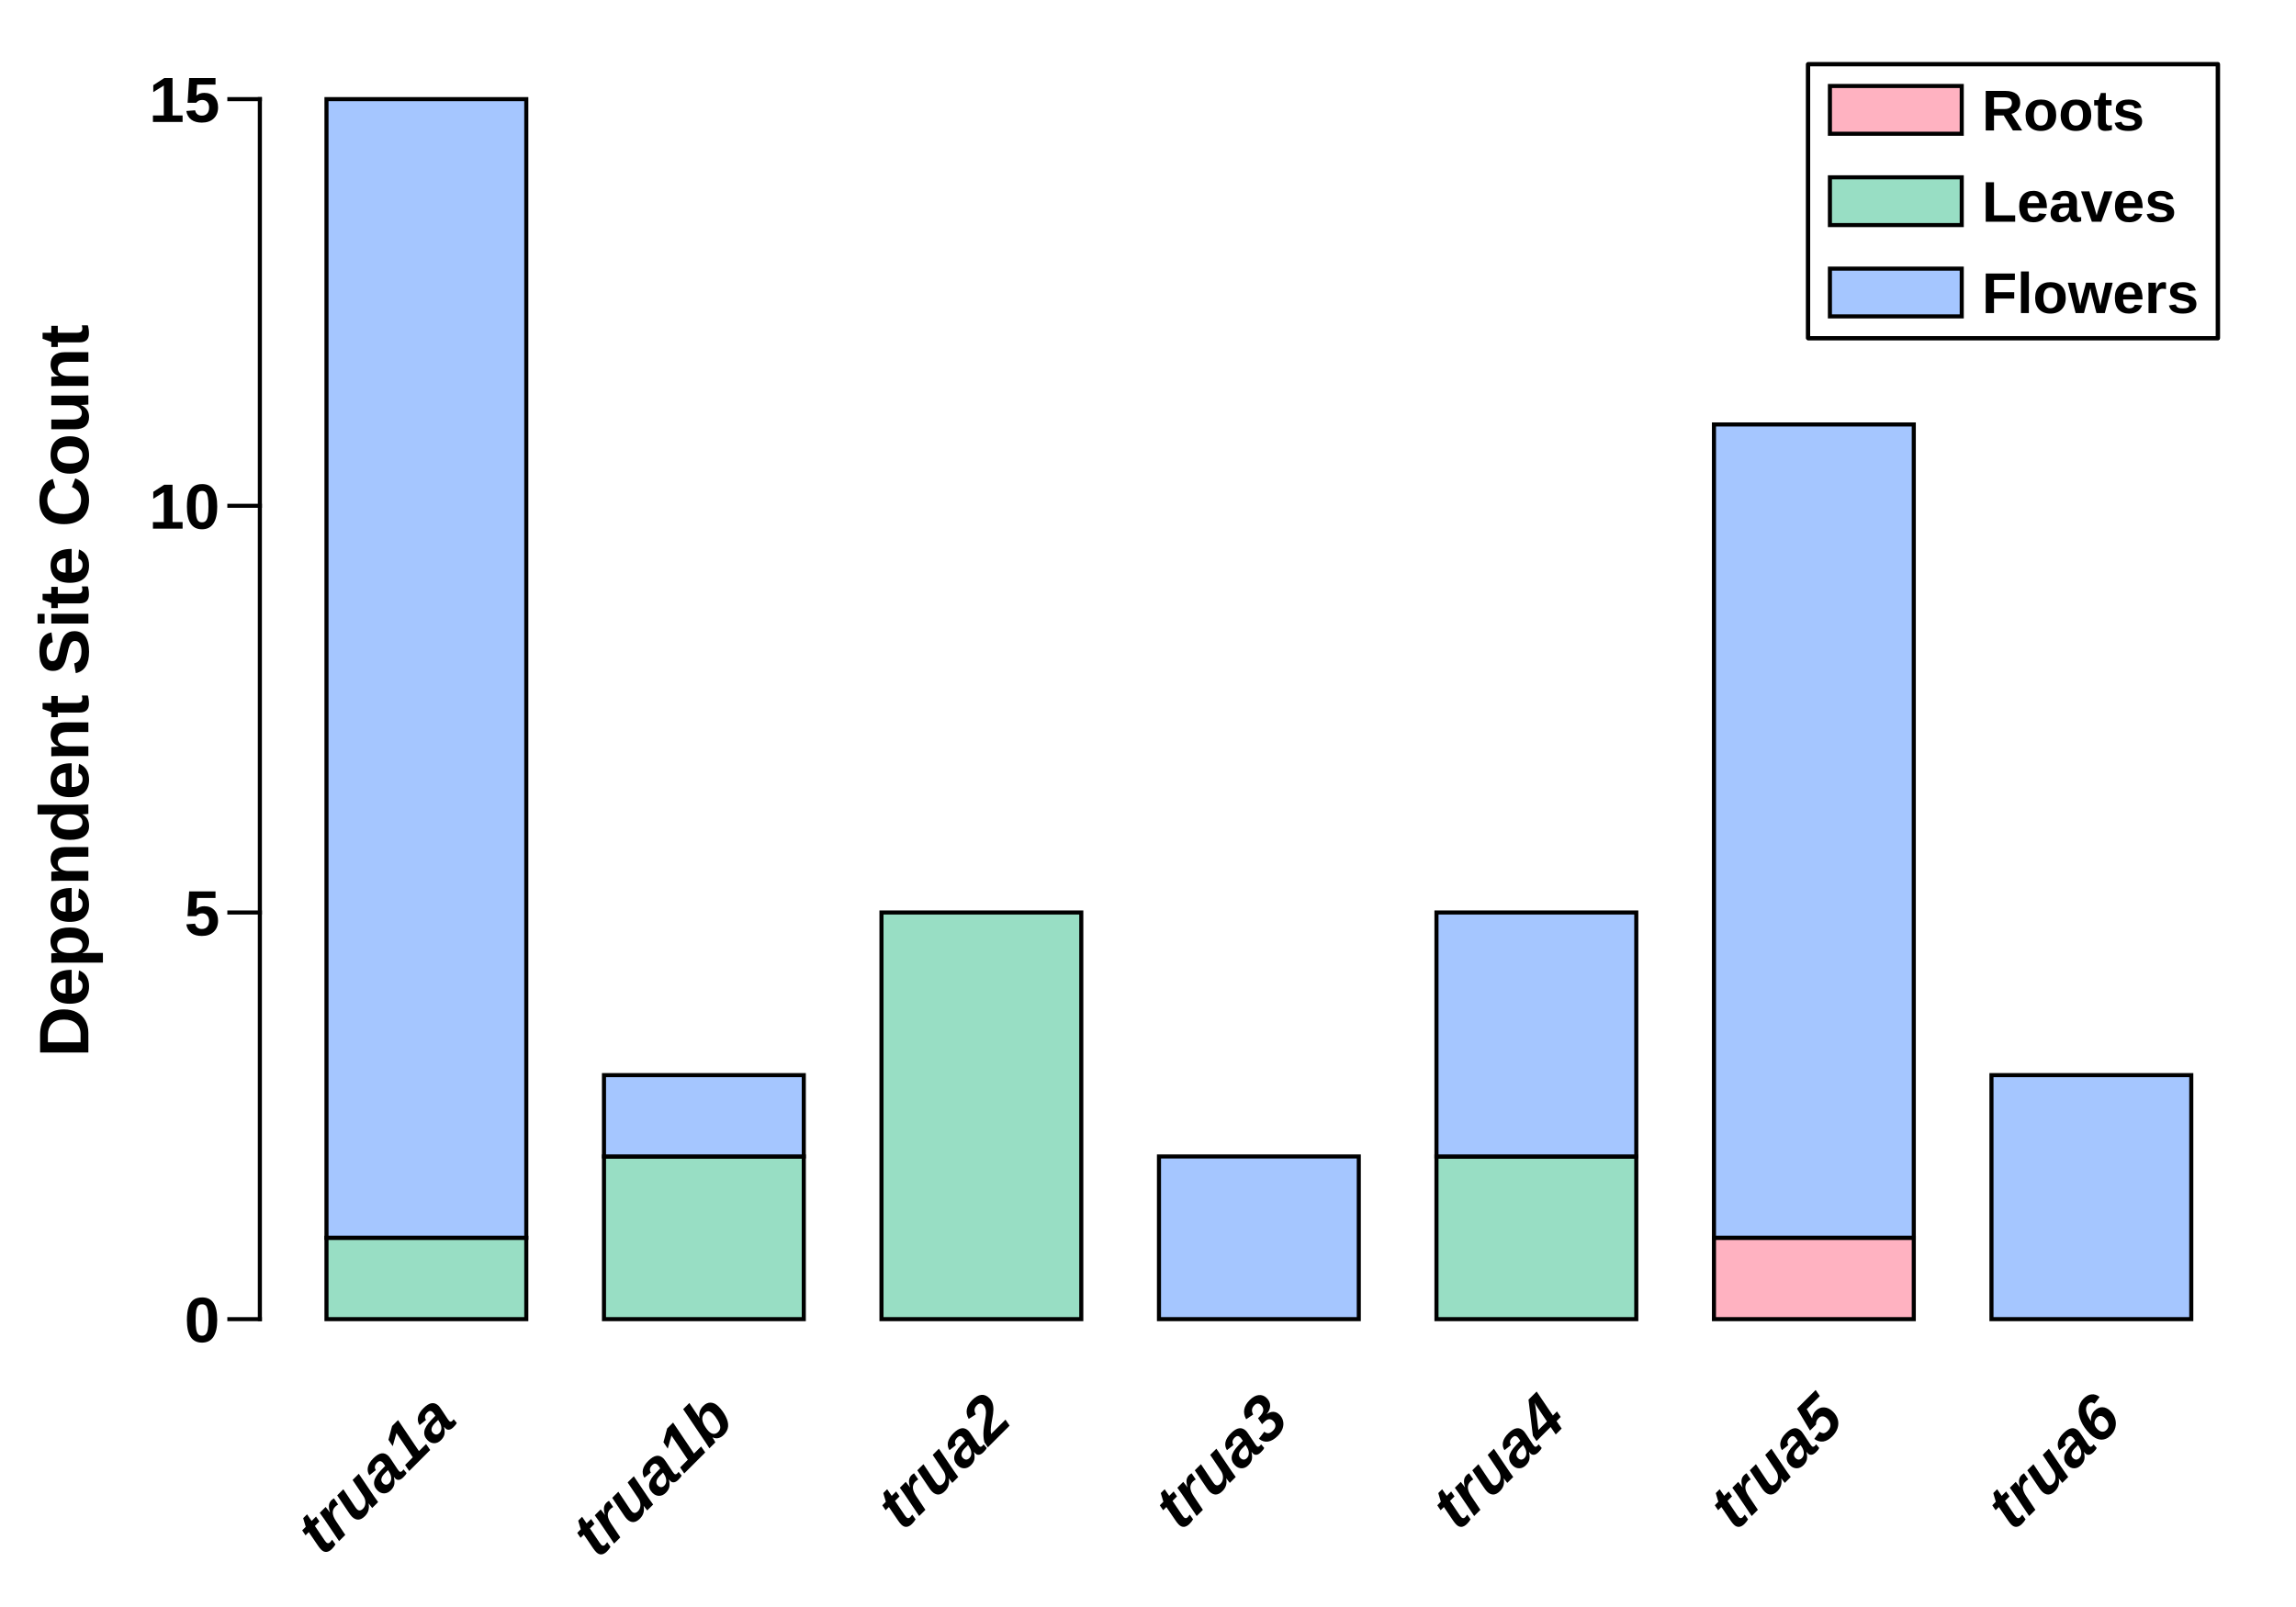
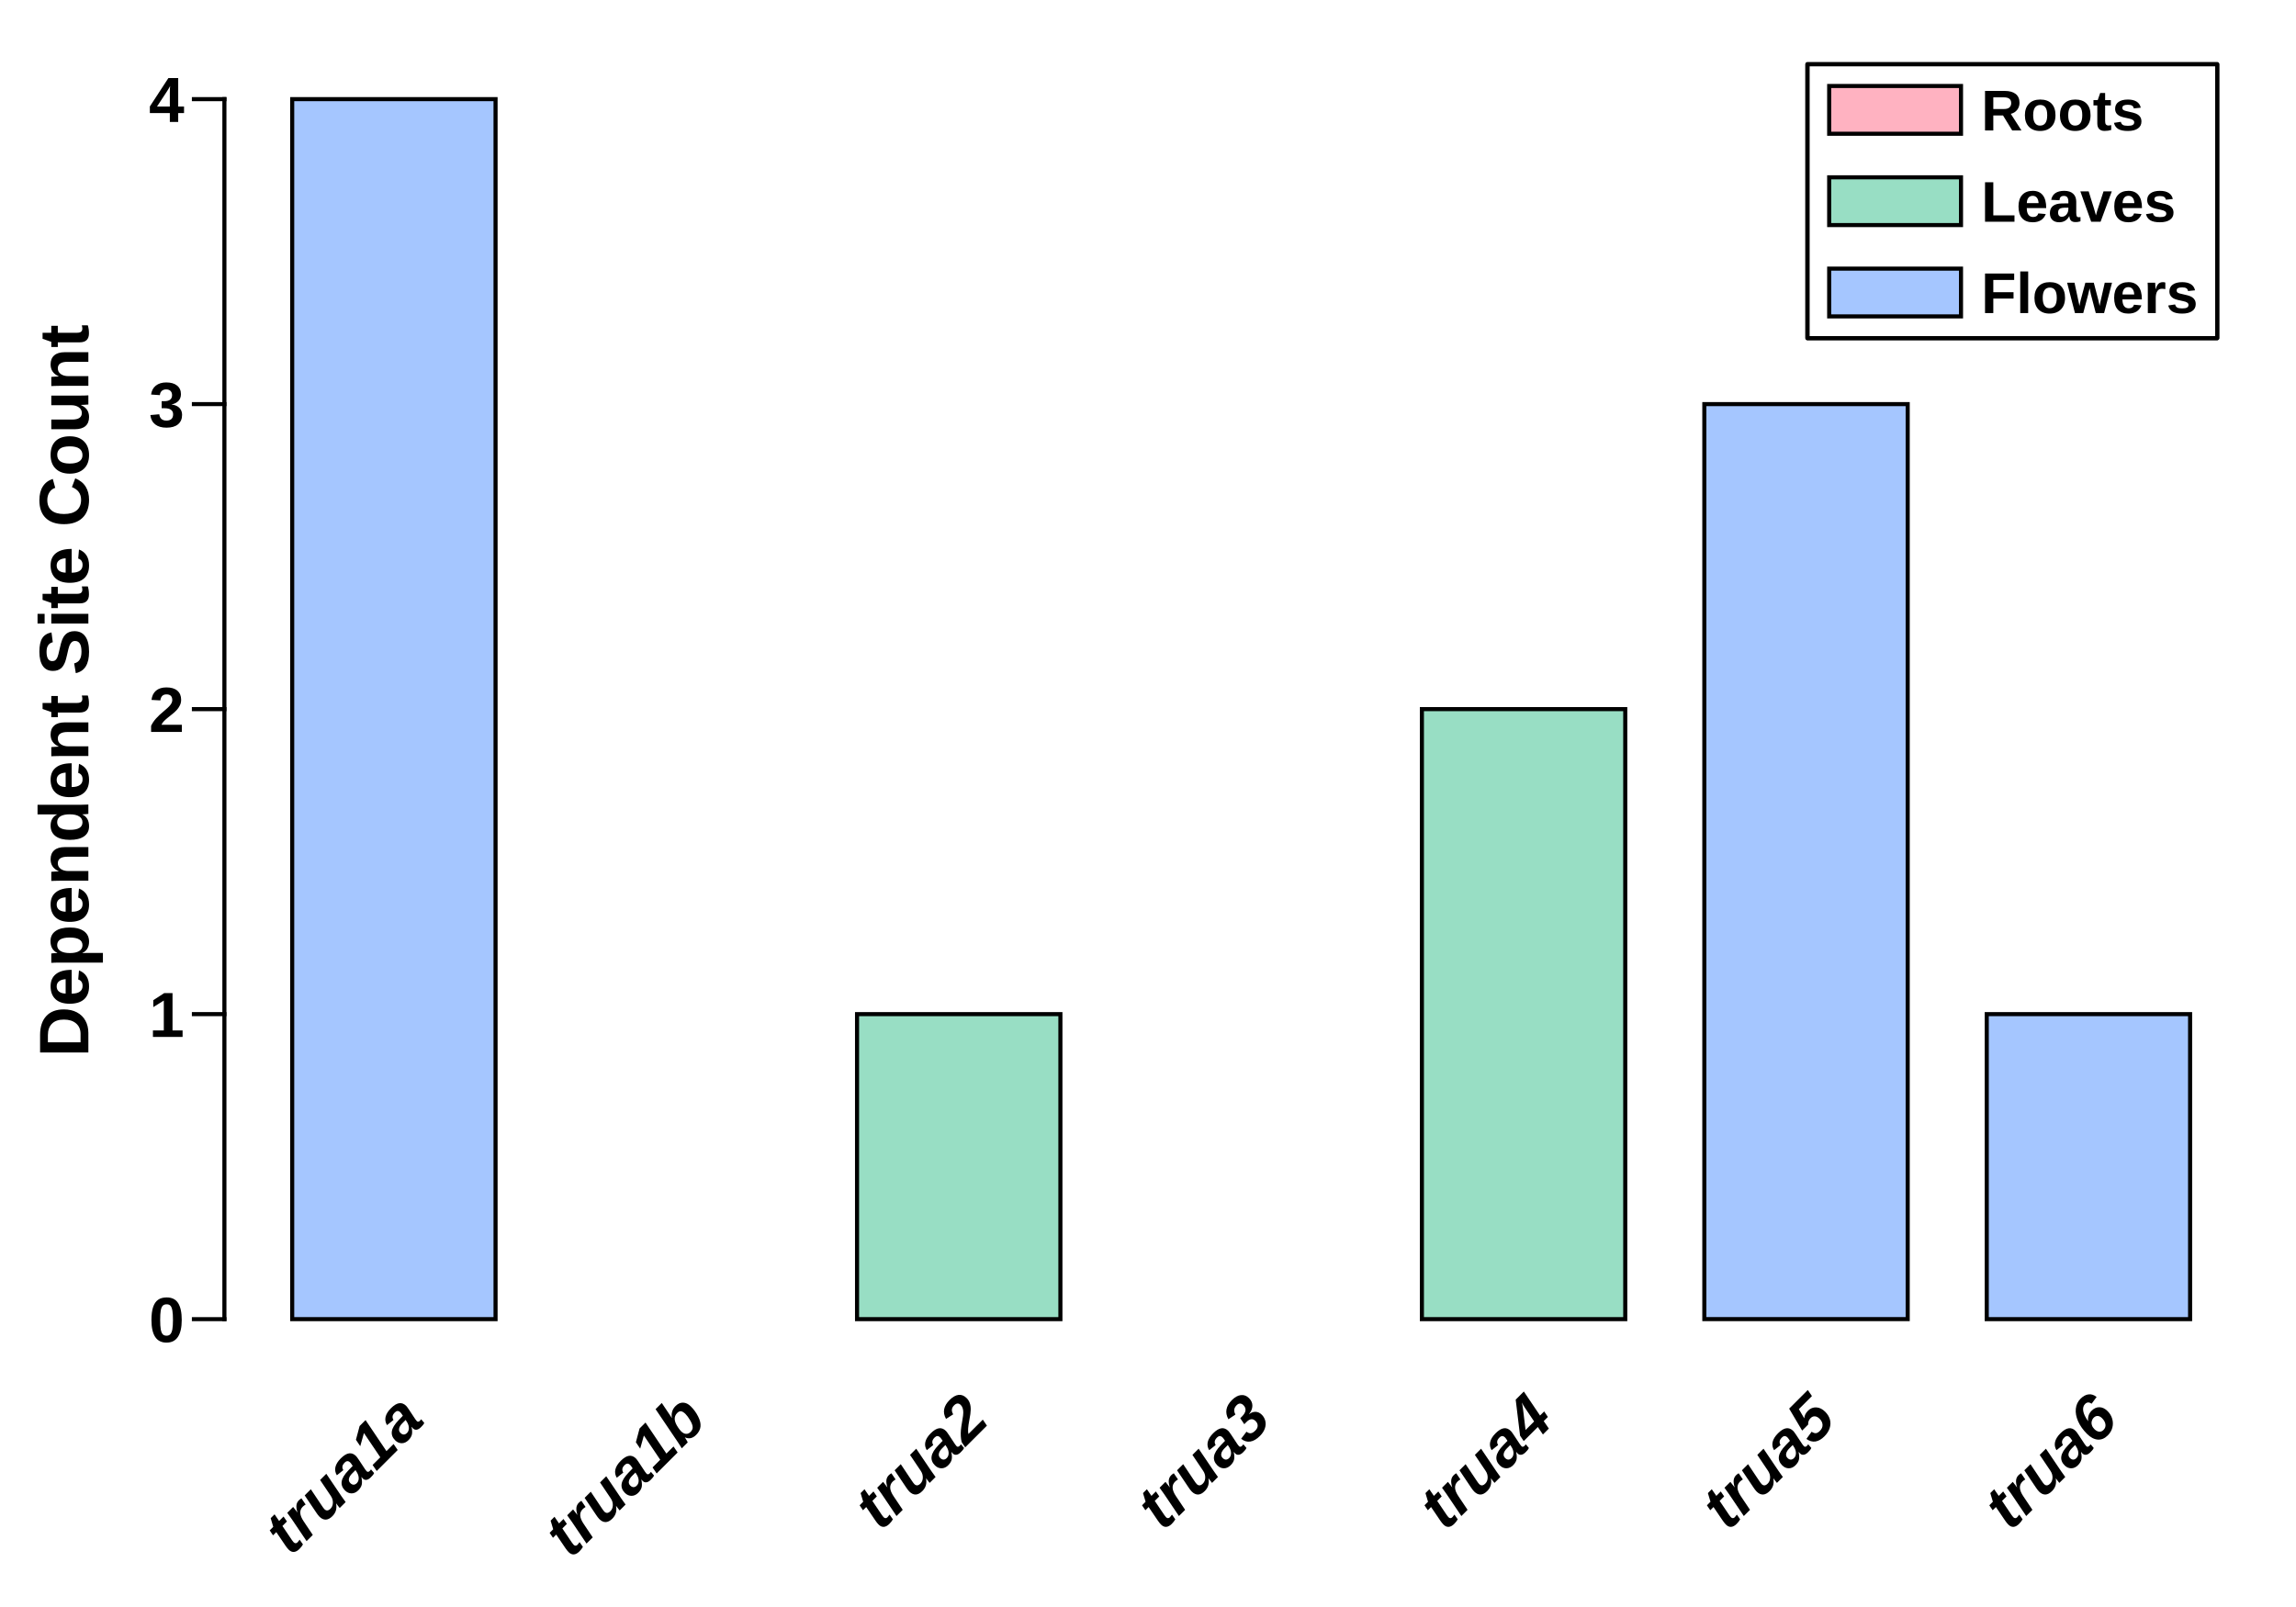
<svg xmlns="http://www.w3.org/2000/svg" width="720.00pt" height="504.00pt" viewBox="0 0 720.00 504.00">
  <g class="svglite">
    <defs>
      <style type="text/css">
    .svglite line, .svglite polyline, .svglite polygon, .svglite path, .svglite rect, .svglite circle {
      fill: none;
      stroke: #000000;
      stroke-linecap: round;
      stroke-linejoin: round;
      stroke-miterlimit: 10.00;
    }
    .svglite text {
      white-space: pre;
    }
    .svglite g.glyphgroup path {
      fill: inherit;
      stroke: none;
    }
  </style>
    </defs>
    <rect width="100%" height="100%" style="stroke: none; fill: #FFFFFF;" />
    <defs>
      <clipPath id="cpMC4wMHw3MjAuMDB8MC4wMHw1MDQuMDA=">
        <rect x="0.00" y="0.00" width="720.00" height="504.00" />
      </clipPath>
    </defs>
    <g clip-path="url(#cpMC4wMHw3MjAuMDB8MC4wMHw1MDQuMDA=)">
      <rect x="0" y="0.00" width="720.00" height="504.00" style="stroke-width: 3.66; stroke: none; fill: #FFFFFF;" />
-       <rect x="81.49" y="11.96" width="626.55" height="409.42" style="stroke-width: 3.66; stroke: none;" />
-       <rect x="102.38" y="413.72" width="62.66" height="0.00" style="stroke-width: 1.28; stroke-linecap: butt; stroke-linejoin: miter; fill: #FF9FB2; fill-opacity: 0.80;" />
-       <rect x="102.38" y="388.21" width="62.66" height="25.51" style="stroke-width: 1.28; stroke-linecap: butt; stroke-linejoin: miter; fill: #7ED6B5; fill-opacity: 0.80;" />
-       <rect x="102.38" y="31.09" width="62.66" height="357.12" style="stroke-width: 1.28; stroke-linecap: butt; stroke-linejoin: miter; fill: #8FB8FF; fill-opacity: 0.80;" />
-       <rect x="189.40" y="413.72" width="62.66" height="0.00" style="stroke-width: 1.28; stroke-linecap: butt; stroke-linejoin: miter; fill: #FF9FB2; fill-opacity: 0.80;" />
-       <rect x="189.40" y="362.70" width="62.66" height="51.02" style="stroke-width: 1.28; stroke-linecap: butt; stroke-linejoin: miter; fill: #7ED6B5; fill-opacity: 0.80;" />
-       <rect x="189.40" y="337.19" width="62.66" height="25.51" style="stroke-width: 1.28; stroke-linecap: butt; stroke-linejoin: miter; fill: #8FB8FF; fill-opacity: 0.80;" />
-       <rect x="276.42" y="413.72" width="62.66" height="0.00" style="stroke-width: 1.28; stroke-linecap: butt; stroke-linejoin: miter; fill: #FF9FB2; fill-opacity: 0.80;" />
-       <rect x="276.42" y="286.18" width="62.66" height="127.54" style="stroke-width: 1.28; stroke-linecap: butt; stroke-linejoin: miter; fill: #7ED6B5; fill-opacity: 0.80;" />
-       <rect x="276.42" y="286.18" width="62.66" height="0.00" style="stroke-width: 1.28; stroke-linecap: butt; stroke-linejoin: miter; fill: #8FB8FF; fill-opacity: 0.80;" />
-       <rect x="363.44" y="413.72" width="62.66" height="0.00" style="stroke-width: 1.28; stroke-linecap: butt; stroke-linejoin: miter; fill: #FF9FB2; fill-opacity: 0.80;" />
-       <rect x="363.44" y="413.72" width="62.66" height="0.00" style="stroke-width: 1.28; stroke-linecap: butt; stroke-linejoin: miter; fill: #7ED6B5; fill-opacity: 0.80;" />
-       <rect x="363.44" y="362.70" width="62.66" height="51.02" style="stroke-width: 1.28; stroke-linecap: butt; stroke-linejoin: miter; fill: #8FB8FF; fill-opacity: 0.80;" />
-       <rect x="450.46" y="413.72" width="62.66" height="0.00" style="stroke-width: 1.28; stroke-linecap: butt; stroke-linejoin: miter; fill: #FF9FB2; fill-opacity: 0.80;" />
-       <rect x="450.46" y="362.70" width="62.66" height="51.02" style="stroke-width: 1.28; stroke-linecap: butt; stroke-linejoin: miter; fill: #7ED6B5; fill-opacity: 0.80;" />
-       <rect x="450.46" y="286.18" width="62.66" height="76.53" style="stroke-width: 1.28; stroke-linecap: butt; stroke-linejoin: miter; fill: #8FB8FF; fill-opacity: 0.80;" />
-       <rect x="537.48" y="388.21" width="62.66" height="25.51" style="stroke-width: 1.28; stroke-linecap: butt; stroke-linejoin: miter; fill: #FF9FB2; fill-opacity: 0.80;" />
-       <rect x="537.48" y="388.21" width="62.66" height="0.00" style="stroke-width: 1.28; stroke-linecap: butt; stroke-linejoin: miter; fill: #7ED6B5; fill-opacity: 0.80;" />
-       <rect x="537.48" y="133.12" width="62.66" height="255.09" style="stroke-width: 1.28; stroke-linecap: butt; stroke-linejoin: miter; fill: #8FB8FF; fill-opacity: 0.80;" />
-       <rect x="624.50" y="413.72" width="62.66" height="0.00" style="stroke-width: 1.28; stroke-linecap: butt; stroke-linejoin: miter; fill: #FF9FB2; fill-opacity: 0.80;" />
-       <rect x="624.50" y="413.72" width="62.66" height="0.00" style="stroke-width: 1.28; stroke-linecap: butt; stroke-linejoin: miter; fill: #7ED6B5; fill-opacity: 0.80;" />
-       <rect x="624.50" y="337.19" width="62.66" height="76.53" style="stroke-width: 1.28; stroke-linecap: butt; stroke-linejoin: miter; fill: #8FB8FF; fill-opacity: 0.80;" />
-       <polyline points="81.49,413.72 81.49,31.09 " style="stroke-width: 1.28; stroke-linecap: square;" />
-       <text x="68.94" y="420.88" text-anchor="end" style="font-size: 20.00px; font-weight: bold; font-family: &quot;Arial&quot;;">0</text>
-       <text x="68.94" y="293.34" text-anchor="end" style="font-size: 20.00px; font-weight: bold; font-family: &quot;Arial&quot;;">5</text>
-       <text x="68.94" y="165.79" text-anchor="end" style="font-size: 20.00px; font-weight: bold; font-family: &quot;Arial&quot;;">10</text>
-       <text x="68.94" y="38.25" text-anchor="end" style="font-size: 20.00px; font-weight: bold; font-family: &quot;Arial&quot;;">15</text>
-       <polyline points="71.93,413.72 81.49,413.72 " style="stroke-width: 1.28; stroke-linecap: square;" />
-       <polyline points="71.93,286.18 81.49,286.18 " style="stroke-width: 1.28; stroke-linecap: square;" />
-       <polyline points="71.93,158.63 81.49,158.63 " style="stroke-width: 1.28; stroke-linecap: square;" />
-       <polyline points="71.93,31.09 81.49,31.09 " style="stroke-width: 1.28; stroke-linecap: square;" />
-       <text transform="translate(143.83,445.84) rotate(-45)" text-anchor="end" style="font-size: 20.00px; font-weight: bold; font-style: italic; font-family: &quot;Arial&quot;;">trua1a</text>
-       <text transform="translate(230.85,445.84) rotate(-45)" text-anchor="end" style="font-size: 20.00px; font-weight: bold; font-style: italic; font-family: &quot;Arial&quot;;">trua1b</text>
-       <text transform="translate(317.88,445.84) rotate(-45)" text-anchor="end" style="font-size: 20.00px; font-weight: bold; font-style: italic; font-family: &quot;Arial&quot;;">trua2</text>
-       <text transform="translate(404.90,445.84) rotate(-45)" text-anchor="end" style="font-size: 20.00px; font-weight: bold; font-style: italic; font-family: &quot;Arial&quot;;">trua3</text>
-       <text transform="translate(491.92,445.84) rotate(-45)" text-anchor="end" style="font-size: 20.00px; font-weight: bold; font-style: italic; font-family: &quot;Arial&quot;;">trua4</text>
-       <text transform="translate(578.94,445.84) rotate(-45)" text-anchor="end" style="font-size: 20.00px; font-weight: bold; font-style: italic; font-family: &quot;Arial&quot;;">trua5</text>
-       <text transform="translate(665.96,445.84) rotate(-45)" text-anchor="end" style="font-size: 20.00px; font-weight: bold; font-style: italic; font-family: &quot;Arial&quot;;">trua6</text>
+       <rect x="70.37" y="11.96" width="637.68" height="409.42" style="stroke-width: 3.66; stroke: none;" />
+       <rect x="91.63" y="413.72" width="63.77" height="0.00" style="stroke-width: 1.28; stroke-linecap: butt; stroke-linejoin: miter; fill: #FF9FB2; fill-opacity: 0.80;" />
+       <rect x="91.63" y="413.72" width="63.77" height="0.00" style="stroke-width: 1.28; stroke-linecap: butt; stroke-linejoin: miter; fill: #7ED6B5; fill-opacity: 0.80;" />
+       <rect x="91.63" y="31.09" width="63.77" height="382.63" style="stroke-width: 1.28; stroke-linecap: butt; stroke-linejoin: miter; fill: #8FB8FF; fill-opacity: 0.80;" />
+       <rect x="180.19" y="413.72" width="63.77" height="0.00" style="stroke-width: 1.28; stroke-linecap: butt; stroke-linejoin: miter; fill: #FF9FB2; fill-opacity: 0.80;" />
+       <rect x="180.19" y="413.72" width="63.77" height="0.00" style="stroke-width: 1.28; stroke-linecap: butt; stroke-linejoin: miter; fill: #7ED6B5; fill-opacity: 0.80;" />
+       <rect x="180.19" y="413.72" width="63.77" height="0.00" style="stroke-width: 1.28; stroke-linecap: butt; stroke-linejoin: miter; fill: #8FB8FF; fill-opacity: 0.80;" />
+       <rect x="268.76" y="413.72" width="63.77" height="0.00" style="stroke-width: 1.28; stroke-linecap: butt; stroke-linejoin: miter; fill: #FF9FB2; fill-opacity: 0.80;" />
+       <rect x="268.76" y="318.06" width="63.77" height="95.66" style="stroke-width: 1.28; stroke-linecap: butt; stroke-linejoin: miter; fill: #7ED6B5; fill-opacity: 0.80;" />
+       <rect x="268.76" y="318.06" width="63.77" height="0.00" style="stroke-width: 1.28; stroke-linecap: butt; stroke-linejoin: miter; fill: #8FB8FF; fill-opacity: 0.80;" />
+       <rect x="357.32" y="413.72" width="63.77" height="0.00" style="stroke-width: 1.28; stroke-linecap: butt; stroke-linejoin: miter; fill: #FF9FB2; fill-opacity: 0.80;" />
+       <rect x="357.32" y="413.72" width="63.77" height="0.00" style="stroke-width: 1.28; stroke-linecap: butt; stroke-linejoin: miter; fill: #7ED6B5; fill-opacity: 0.80;" />
+       <rect x="357.32" y="413.72" width="63.77" height="0.00" style="stroke-width: 1.28; stroke-linecap: butt; stroke-linejoin: miter; fill: #8FB8FF; fill-opacity: 0.80;" />
+       <rect x="445.89" y="413.72" width="63.77" height="0.00" style="stroke-width: 1.28; stroke-linecap: butt; stroke-linejoin: miter; fill: #FF9FB2; fill-opacity: 0.80;" />
+       <rect x="445.89" y="222.40" width="63.77" height="191.32" style="stroke-width: 1.28; stroke-linecap: butt; stroke-linejoin: miter; fill: #7ED6B5; fill-opacity: 0.80;" />
+       <rect x="445.89" y="222.40" width="63.77" height="0.00" style="stroke-width: 1.28; stroke-linecap: butt; stroke-linejoin: miter; fill: #8FB8FF; fill-opacity: 0.80;" />
+       <rect x="534.46" y="413.72" width="63.77" height="0.00" style="stroke-width: 1.28; stroke-linecap: butt; stroke-linejoin: miter; fill: #FF9FB2; fill-opacity: 0.80;" />
+       <rect x="534.46" y="413.72" width="63.77" height="0.00" style="stroke-width: 1.28; stroke-linecap: butt; stroke-linejoin: miter; fill: #7ED6B5; fill-opacity: 0.80;" />
+       <rect x="534.46" y="126.74" width="63.77" height="286.97" style="stroke-width: 1.28; stroke-linecap: butt; stroke-linejoin: miter; fill: #8FB8FF; fill-opacity: 0.80;" />
+       <rect x="623.02" y="413.72" width="63.77" height="0.00" style="stroke-width: 1.28; stroke-linecap: butt; stroke-linejoin: miter; fill: #FF9FB2; fill-opacity: 0.80;" />
+       <rect x="623.02" y="413.72" width="63.77" height="0.00" style="stroke-width: 1.28; stroke-linecap: butt; stroke-linejoin: miter; fill: #7ED6B5; fill-opacity: 0.80;" />
+       <rect x="623.02" y="318.06" width="63.77" height="95.66" style="stroke-width: 1.28; stroke-linecap: butt; stroke-linejoin: miter; fill: #8FB8FF; fill-opacity: 0.80;" />
+       <polyline points="70.37,413.72 70.37,31.09 " style="stroke-width: 1.28; stroke-linecap: square;" />
+       <text x="57.82" y="420.88" text-anchor="end" style="font-size: 20.00px; font-weight: bold; font-family: &quot;Arial&quot;;">0</text>
+       <text x="57.82" y="325.22" text-anchor="end" style="font-size: 20.00px; font-weight: bold; font-family: &quot;Arial&quot;;">1</text>
+       <text x="57.82" y="229.56" text-anchor="end" style="font-size: 20.00px; font-weight: bold; font-family: &quot;Arial&quot;;">2</text>
+       <text x="57.82" y="133.91" text-anchor="end" style="font-size: 20.00px; font-weight: bold; font-family: &quot;Arial&quot;;">3</text>
+       <text x="57.82" y="38.25" text-anchor="end" style="font-size: 20.00px; font-weight: bold; font-family: &quot;Arial&quot;;">4</text>
+       <polyline points="60.81,413.72 70.37,413.72 " style="stroke-width: 1.28; stroke-linecap: square;" />
+       <polyline points="60.81,318.06 70.37,318.06 " style="stroke-width: 1.28; stroke-linecap: square;" />
+       <polyline points="60.81,222.40 70.37,222.40 " style="stroke-width: 1.28; stroke-linecap: square;" />
+       <polyline points="60.81,126.74 70.37,126.74 " style="stroke-width: 1.28; stroke-linecap: square;" />
+       <polyline points="60.81,31.09 70.37,31.09 " style="stroke-width: 1.28; stroke-linecap: square;" />
+       <text transform="translate(133.64,445.84) rotate(-45)" text-anchor="end" style="font-size: 20.00px; font-weight: bold; font-style: italic; font-family: &quot;Arial&quot;;">trua1a</text>
+       <text transform="translate(222.20,445.84) rotate(-45)" text-anchor="end" style="font-size: 20.00px; font-weight: bold; font-style: italic; font-family: &quot;Arial&quot;;">trua1b</text>
+       <text transform="translate(310.77,445.84) rotate(-45)" text-anchor="end" style="font-size: 20.00px; font-weight: bold; font-style: italic; font-family: &quot;Arial&quot;;">trua2</text>
+       <text transform="translate(399.33,445.84) rotate(-45)" text-anchor="end" style="font-size: 20.00px; font-weight: bold; font-style: italic; font-family: &quot;Arial&quot;;">trua3</text>
+       <text transform="translate(487.90,445.84) rotate(-45)" text-anchor="end" style="font-size: 20.00px; font-weight: bold; font-style: italic; font-family: &quot;Arial&quot;;">trua4</text>
+       <text transform="translate(576.47,445.84) rotate(-45)" text-anchor="end" style="font-size: 20.00px; font-weight: bold; font-style: italic; font-family: &quot;Arial&quot;;">trua5</text>
+       <text transform="translate(665.03,445.84) rotate(-45)" text-anchor="end" style="font-size: 20.00px; font-weight: bold; font-style: italic; font-family: &quot;Arial&quot;;">trua6</text>
      <text transform="translate(27.71,216.66) rotate(-90)" text-anchor="middle" style="font-size: 22.00px; font-weight: bold; font-family: &quot;Arial&quot;;">Dependent Site Count</text>
-       <rect x="567.01" y="20.14" width="128.50" height="85.91" style="stroke-width: 1.28;" />
-       <rect x="567.01" y="20.14" width="128.50" height="85.91" style="stroke-width: 1.28;" />
-       <rect x="573.84" y="26.97" width="41.34" height="14.98" style="stroke-width: 1.28; stroke-linecap: butt; stroke-linejoin: miter; fill: #FF9FB2; fill-opacity: 0.80;" />
-       <rect x="573.84" y="55.61" width="41.34" height="14.98" style="stroke-width: 1.28; stroke-linecap: butt; stroke-linejoin: miter; fill: #7ED6B5; fill-opacity: 0.80;" />
-       <rect x="573.84" y="84.25" width="41.34" height="14.98" style="stroke-width: 1.28; stroke-linecap: butt; stroke-linejoin: miter; fill: #8FB8FF; fill-opacity: 0.80;" />
-       <text x="621.50" y="40.91" style="font-size: 18.00px; font-weight: bold; font-family: &quot;Arial&quot;;">Roots</text>
-       <text x="621.50" y="69.54" style="font-size: 18.00px; font-weight: bold; font-family: &quot;Arial&quot;;">Leaves</text>
-       <text x="621.50" y="98.18" style="font-size: 18.00px; font-weight: bold; font-family: &quot;Arial&quot;;">Flowers</text>
+       <rect x="566.79" y="20.14" width="128.50" height="85.91" style="stroke-width: 1.28;" />
+       <rect x="566.79" y="20.14" width="128.50" height="85.91" style="stroke-width: 1.28;" />
+       <rect x="573.61" y="26.97" width="41.34" height="14.98" style="stroke-width: 1.28; stroke-linecap: butt; stroke-linejoin: miter; fill: #FF9FB2; fill-opacity: 0.80;" />
+       <rect x="573.61" y="55.61" width="41.34" height="14.98" style="stroke-width: 1.28; stroke-linecap: butt; stroke-linejoin: miter; fill: #7ED6B5; fill-opacity: 0.80;" />
+       <rect x="573.61" y="84.25" width="41.34" height="14.98" style="stroke-width: 1.28; stroke-linecap: butt; stroke-linejoin: miter; fill: #8FB8FF; fill-opacity: 0.80;" />
+       <text x="621.28" y="40.91" style="font-size: 18.00px; font-weight: bold; font-family: &quot;Arial&quot;;">Roots</text>
+       <text x="621.28" y="69.54" style="font-size: 18.00px; font-weight: bold; font-family: &quot;Arial&quot;;">Leaves</text>
+       <text x="621.28" y="98.18" style="font-size: 18.00px; font-weight: bold; font-family: &quot;Arial&quot;;">Flowers</text>
    </g>
  </g>
</svg>
